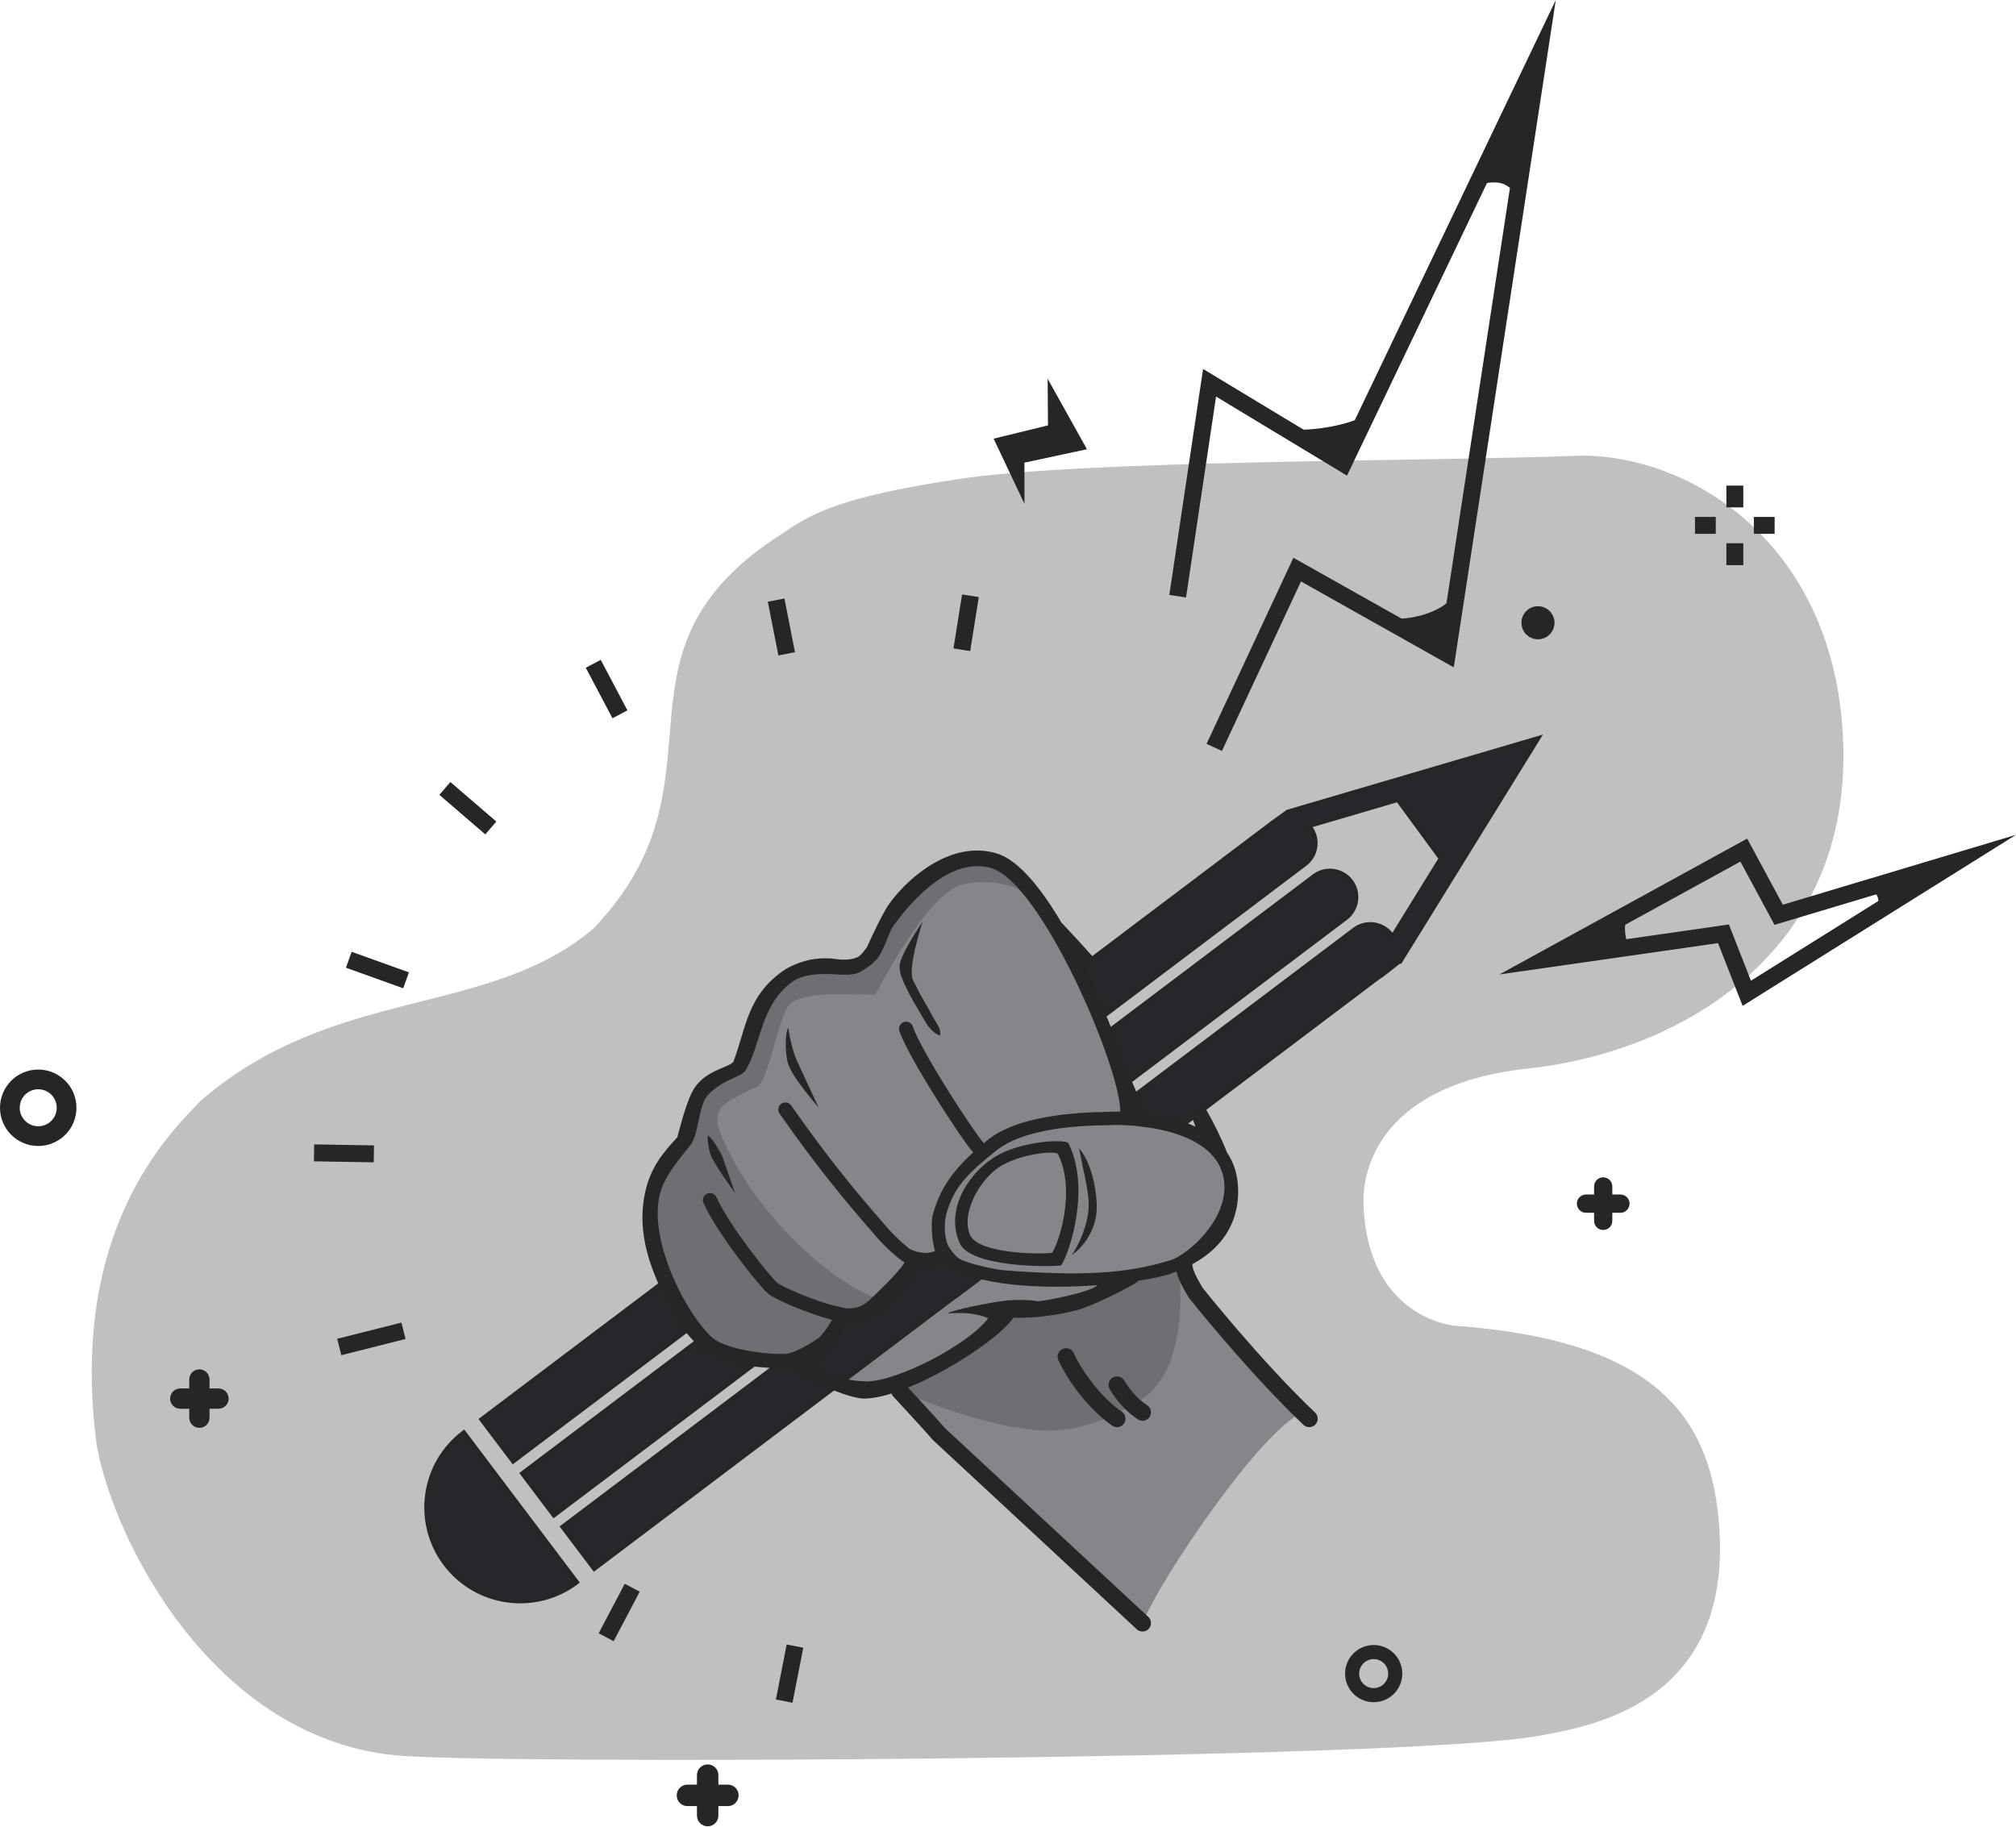
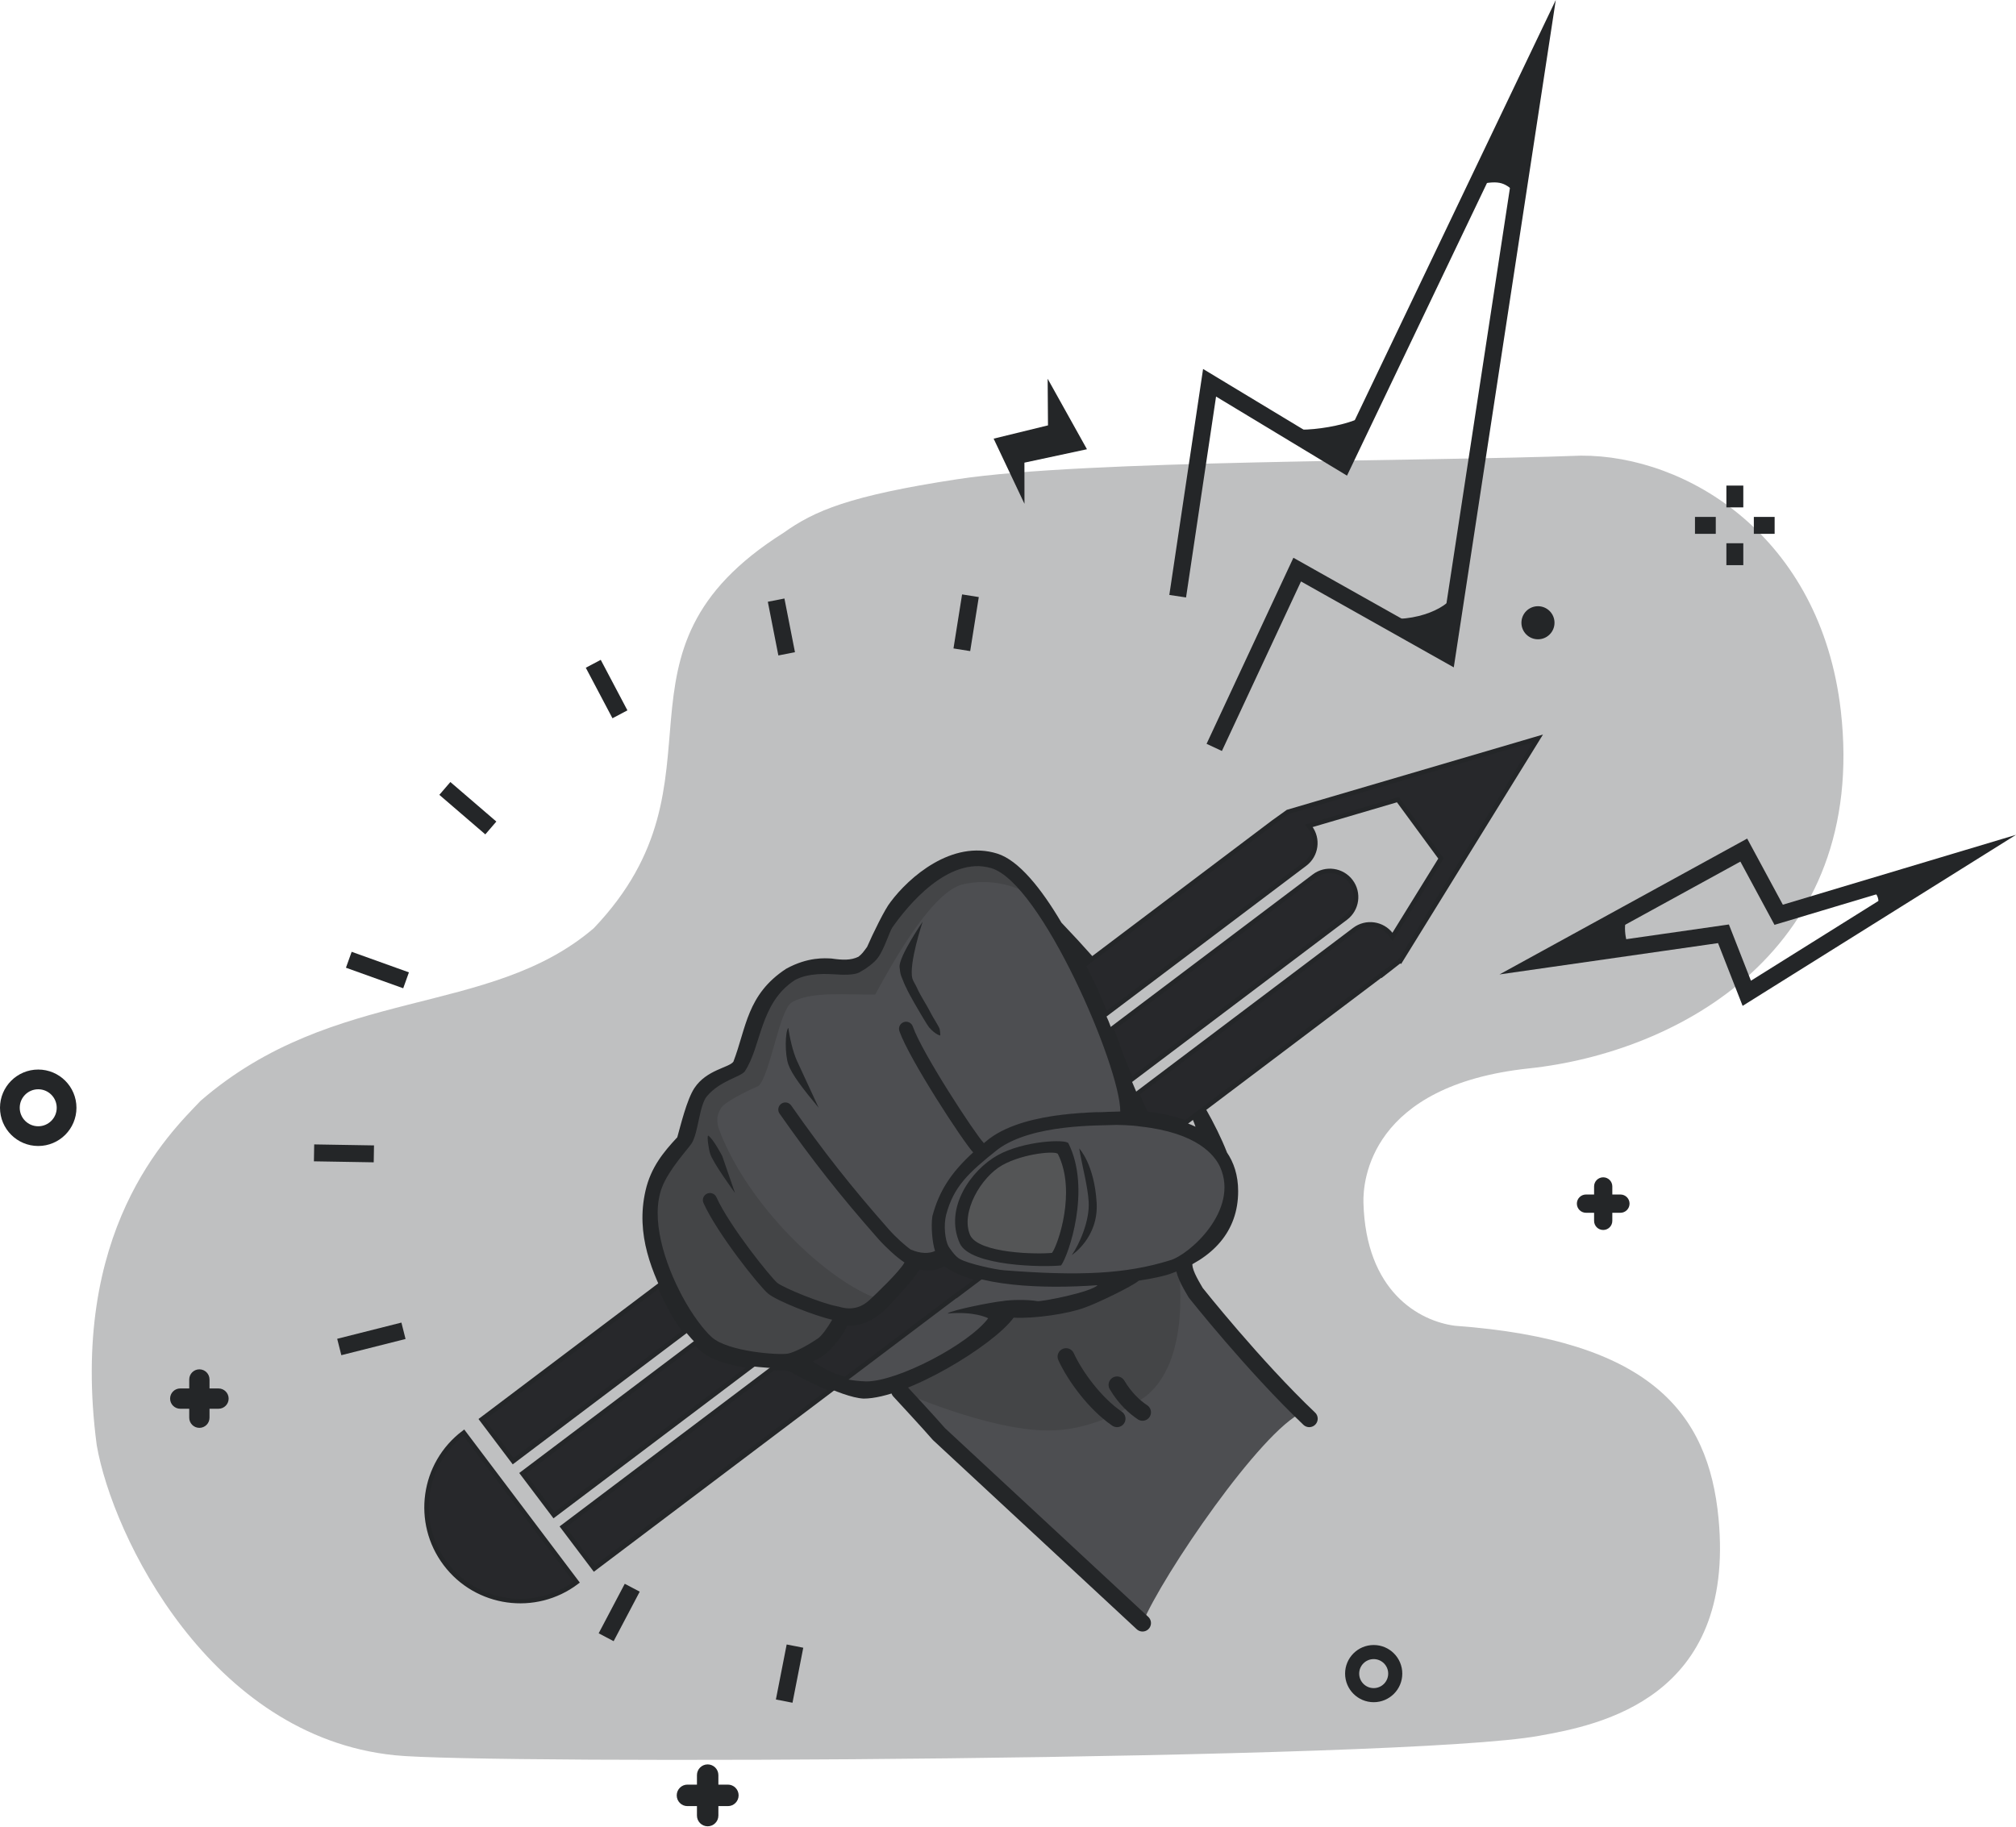
<svg xmlns="http://www.w3.org/2000/svg" version="1.1" x="0px" y="0px" width="715.115px" height="647.932px" viewBox="0 0 715.115 647.932" enable-background="new 0 0 715.115 647.932" xml:space="preserve">
-   <path opacity="0.35" fill="#484A4C" d="M560.765,161.653c-56.922,2.156-175.994,1.436-221.311,8.383  c-38.283,5.868-50.578,11.177-61.529,19.001c-67.307,42.476-16.711,87.182-67.307,140.275  c-37.146,31.854-91.915,20.119-139.42,61.195c-11.296,11.796-46.944,46.105-36.885,122.222  c5.589,32.304,40.238,103.28,105.625,109.986c30.18,3.354,359.001,1.887,406.156-6.916c21.167-3.772,69.579-13.203,63.501-77.123  c-3.569-37.534-24.311-63.292-93.471-68.321c-12.784-1.677-31.646-12.155-32.484-43.683c-0.209-7.663,2.305-41.614,58.681-47.621  c53.217-5.672,120.296-42.195,110.655-126.863C645.853,190.154,598.21,161.459,560.765,161.653z" />
+   <path opacity="0.35" fill="#484A4C" enable-background="new    " d="M560.765,161.653c-56.922,2.156-175.993,1.436-221.311,8.383  c-38.283,5.868-50.578,11.177-61.529,19.001c-67.307,42.476-16.711,87.182-67.307,140.274  c-37.146,31.854-91.915,20.119-139.42,61.195c-11.296,11.796-46.944,46.105-36.885,122.222  c5.589,32.305,40.238,103.28,105.625,109.986c30.18,3.354,359.001,1.887,406.156-6.916c21.167-3.771,69.579-13.203,63.501-77.123  c-3.568-37.534-24.311-63.292-93.471-68.32c-12.784-1.678-31.646-12.155-32.484-43.684c-0.209-7.663,2.306-41.614,58.682-47.62  c53.217-5.673,120.296-42.195,110.654-126.864C645.854,190.154,598.21,161.459,560.765,161.653z" />
  <g>
-     <path fill="#242628" d="M247.221,644.123c0,2.105,1.705,3.81,3.799,3.81l0,0c2.106,0,3.804-1.704,3.804-3.81v-14.347   c0-2.096-1.698-3.805-3.804-3.805l0,0c-2.095,0-3.799,1.709-3.799,3.805V644.123z" />
-     <path fill="#242628" d="M243.841,633.144c-2.096,0-3.793,1.71-3.793,3.811l0,0c0,2.101,1.698,3.816,3.793,3.816h14.363   c2.102,0,3.799-1.716,3.799-3.816l0,0c0-2.101-1.698-3.811-3.799-3.811H243.841z" />
-     <path fill="none" stroke="#242628" stroke-width="7" stroke-miterlimit="10" d="M13.561,382.952   c5.553,0,10.059,4.506,10.059,10.061c0,5.558-4.506,10.059-10.059,10.059c-5.559,0-10.061-4.501-10.061-10.059   C3.5,387.458,8.002,382.952,13.561,382.952z" />
-     <path fill="#242628" d="M67.125,502.973c0,1.987,1.611,3.598,3.603,3.598l0,0c1.989,0,3.592-1.61,3.592-3.598v-13.557   c0-1.994-1.603-3.603-3.592-3.603l0,0c-1.992,0-3.603,1.608-3.603,3.603V502.973z" />
-     <path fill="#242628" d="M63.936,492.592c-1.987,0-3.598,1.609-3.598,3.603l0,0c0,1.98,1.61,3.598,3.598,3.598h13.578   c1.982,0,3.591-1.617,3.591-3.598l0,0c0-1.993-1.608-3.603-3.591-3.603H63.936z" />
+     <path fill="#242628" d="M247.221,644.123c0,2.104,1.705,3.81,3.799,3.81l0,0c2.106,0,3.804-1.704,3.804-3.81v-14.347   c0-2.097-1.698-3.806-3.804-3.806l0,0c-2.095,0-3.799,1.709-3.799,3.806V644.123z" />
+     <path fill="#242628" d="M243.841,633.144c-2.096,0-3.793,1.71-3.793,3.812l0,0c0,2.101,1.698,3.815,3.793,3.815h14.363   c2.102,0,3.799-1.716,3.799-3.815l0,0c0-2.102-1.698-3.812-3.799-3.812H243.841z" />
+     <path fill="none" stroke="#242628" stroke-width="7" stroke-miterlimit="10" d="M13.561,382.952   c5.553,0,10.059,4.506,10.059,10.061c0,5.559-4.506,10.06-10.059,10.06c-5.559,0-10.061-4.501-10.061-10.06   C3.5,387.458,8.002,382.952,13.561,382.952z" />
+     <path fill="#242628" d="M67.125,502.973c0,1.987,1.611,3.599,3.603,3.599l0,0c1.989,0,3.592-1.61,3.592-3.599v-13.557   c0-1.994-1.603-3.604-3.592-3.604l0,0c-1.992,0-3.603,1.608-3.603,3.604V502.973z" />
+     <path fill="#242628" d="M63.936,492.592c-1.987,0-3.598,1.609-3.598,3.604l0,0c0,1.979,1.61,3.598,3.598,3.598h13.578   c1.982,0,3.591-1.617,3.591-3.598l0,0c0-1.993-1.608-3.604-3.591-3.604H63.936z" />
    <path fill="#242628" d="M565.455,433.136c0,1.784,1.443,3.232,3.238,3.232l0,0c1.788,0,3.227-1.448,3.227-3.232v-12.22   c0-1.779-1.439-3.231-3.227-3.231l0,0c-1.794,0-3.238,1.452-3.238,3.231V433.136z" />
-     <path fill="#242628" d="M562.584,423.785c-1.791,0-3.238,1.452-3.238,3.236l0,0c0,1.795,1.447,3.248,3.238,3.248h12.224   c1.778,0,3.226-1.453,3.226-3.248l0,0c0-1.784-1.448-3.236-3.226-3.236H562.584z" />
+     <path fill="#242628" d="M562.584,423.785c-1.791,0-3.238,1.452-3.238,3.236l0,0c0,1.795,1.447,3.247,3.238,3.247h12.224   c1.778,0,3.227-1.452,3.227-3.247l0,0c0-1.784-1.448-3.236-3.227-3.236H562.584z" />
    <line fill="none" stroke="#242628" stroke-width="6" stroke-miterlimit="10" x1="608.619" y1="186.392" x2="601.243" y2="186.392" />
    <line fill="none" stroke="#242628" stroke-width="6" stroke-miterlimit="10" x1="629.498" y1="186.392" x2="622.122" y2="186.392" />
    <line fill="none" stroke="#242628" stroke-width="6" stroke-miterlimit="10" x1="615.384" y1="180.007" x2="615.384" y2="172.276" />
    <line fill="none" stroke="#242628" stroke-width="6" stroke-miterlimit="10" x1="615.384" y1="200.506" x2="615.384" y2="192.732" />
    <circle fill="#242628" cx="545.547" cy="220.94" r="5.868" />
    <circle fill="none" stroke="#242628" stroke-width="5" stroke-miterlimit="10" cx="487.276" cy="593.76" r="7.645" />
  </g>
  <g>
    <line fill="none" stroke="#242628" stroke-width="6" stroke-miterlimit="10" x1="344.233" y1="211.356" x2="341.182" y2="230.523" />
    <line fill="none" stroke="#242628" stroke-width="6" stroke-miterlimit="10" x1="275.307" y1="212.913" x2="279.046" y2="231.962" />
    <line fill="none" stroke="#242628" stroke-width="6" stroke-miterlimit="10" x1="210.445" y1="235.497" x2="219.906" y2="253.422" />
    <line fill="none" stroke="#242628" stroke-width="6" stroke-miterlimit="10" x1="157.799" y1="279.719" x2="174.106" y2="293.743" />
    <line fill="none" stroke="#242628" stroke-width="6" stroke-miterlimit="10" x1="123.727" y1="340.504" x2="144.041" y2="347.794" />
    <line fill="none" stroke="#242628" stroke-width="6" stroke-miterlimit="10" x1="111.402" y1="409.012" x2="132.617" y2="409.366" />
    <line fill="none" stroke="#242628" stroke-width="6" stroke-miterlimit="10" x1="224.268" y1="563.291" x2="215.014" y2="580.855" />
    <line fill="none" stroke="#242628" stroke-width="6" stroke-miterlimit="10" x1="281.992" y1="584.002" x2="278.168" y2="603.519" />
    <line fill="none" stroke="#242628" stroke-width="6" stroke-miterlimit="10" x1="120.345" y1="477.882" x2="143.123" y2="472.133" />
  </g>
  <g id="light1">
    <polyline fill="none" stroke="#242628" stroke-width="6" stroke-miterlimit="10" points="417.748,211.519 429.058,135.797    476.529,164.469 545.845,19.542 513.375,232.028 460.142,202.082 430.715,265.165  " />
-     <path fill="#242628" d="M545.845,19.542l-22.026,46.054c8.705-1.941,10.034-0.634,14.471,3.385L545.845,19.542z" />
+     <path fill="#242628" d="M545.845,19.542l-22.025,46.054c8.705-1.941,10.033-0.634,14.471,3.385L545.845,19.542z" />
    <path fill="#242628" d="M476.529,164.469c0,0,11.098-23.207,8.884-18.579c-2.213,4.628-25.47,8.562-30.642,5.438   C449.599,148.204,476.529,164.469,476.529,164.469z" />
    <path fill="#242628" d="M516.961,208.568c0.85-5.572-3.586,23.46-3.586,23.46l-22.278-12.532   C505.259,220.569,516.108,214.14,516.961,208.568z" />
  </g>
  <g id="light2">
-     <polygon fill="none" stroke="#242628" stroke-width="6" stroke-miterlimit="10" points="618.553,301.592 547.815,340.396    611.349,331.292 619.616,352.398 694.656,305.441 630.929,324.54  " />
-     <path fill="#242628" d="M696.051,305.412l-33.54,9.664c4.433,1.773,4.039,4.795,3.606,8.224L696.051,305.412z" />
+     <polygon fill="none" stroke="#242628" stroke-width="6" stroke-miterlimit="10" points="618.553,301.592 547.815,340.396    611.349,331.292 619.616,352.397 694.656,305.441 630.929,324.54  " />
+     <path fill="#242628" d="M696.051,305.412l-33.54,9.664c4.434,1.773,4.039,4.795,3.606,8.224L696.051,305.412z" />
    <path fill="#242628" d="M547.815,340.396l29.643-16.262c-2.479,5.54,0.252,11.979,0.252,11.979L547.815,340.396z" />
  </g>
  <polygon fill="#242628" points="371.622,134.364 385.564,159.38 363.382,164.139 363.4,178.747 352.46,155.623 371.743,150.914 " />
-   <path fill="#848689" d="M400.753,439.188l-86.049,46.525l16.56,20.119l46.887,44.814c0,0,17.093,15.753,27.123,25.184  c7.047-17.001,42.095-68.321,56.791-74.778c-6.522-2.974-40.816-47.729-40.816-47.729l-3.38-5.494L400.753,439.188z" />
-   <path fill="#6E6F72" d="M417.868,447.83c0,0,5.723,35.779-12.594,48.362c-7.075,4.86-19.38,11.317-33.352,11.317  c-21.676,0-52.833-14.082-52.833-14.082l29.336-35.378L417.868,447.83z" />
-   <path fill="#848689" d="M369.201,461.642c-3.985,0.319-10.104-0.506-12.859,0c-3.414,0.292-17.054,3.105-18.979,4.104  c10.98-2.162,13.265,2.001,13.748,2.217c-7.265,9.663-33.419,23.323-44.965,23.303c-10.83-0.344-15.31-3.593-21.583-7.495  c2.285-0.979,4.216-1.998,5.086-2.612c2.015-1.426,6.92-6.275,8.936-11.452c6.43,0.927,11.712-3.547,13.629-5.215  c1.505-1.396,7.15-7.561,10.346-11.459c0.743-0.959,2.133-2.762,2.942-4.032c4.771,1.308,7.273-0.017,9.468-1.171  c11.355,8.461,36.418,9.394,56.461,7.93C389.175,458.303,370.821,461.512,369.201,461.642z" />
-   <path fill="#848689" d="M338.74,448.091c-1.959-0.872-4.32-4.696-4.32-4.696c-1.335-2.423-1.854-7.872-0.893-11.685  c2.777-10.315,7.914-15.278,19.066-24.146c12.892-9.495,37.586-8.704,43.833-9.023c0,0,5.559,0.069,8.628,0.576  c21.354,2.315,27.581,10.763,29.529,14.923c7.206,16-11.467,32.567-18.541,34.487c-16.273,5.08-33.493,5.809-61.105,3.658  C351.601,451.94,341.72,449.759,338.74,448.091" />
-   <path fill="#848689" d="M375.275,409.428c6.634,13.245,0,32.275-2.096,35.069c-4.89,0.559-25.987,0.279-29.061-6.287  c-3.493-8.104,3.912-20.679,11.457-24.87C363.12,409.149,374.655,408.19,375.275,409.428z" />
-   <path fill="#848689" d="M289.114,475.666c-2.133,1.48-7.891,4.969-11.09,5.498c-3.2,0.527-21.395-0.68-27.3-5.921  c-2.637-2.342-6.848-7.626-10.591-14.553c-6.399-11.838-11.696-28.013-7.323-39.147c2.504-6.377,9.097-13.346,10.663-15.646  c2.489-3.945,2.702-13.602,5.545-16.913c4.872-5.677,12.157-6.837,13.649-8.881c6.043-9.02,5.332-24.313,17.915-32.56  c4.959-2.854,12.282-2.272,14.449-2.167c8.051,0.635,9.146-0.817,9.864-1.215c1.213-0.582,4.55-2.926,5.758-4.652  c2.348-3.03,4.169-9.354,5.332-10.994c5.363-7.566,20.042-25.583,35.612-21.143c17.964,5.123,46.623,71.039,46.6,87.108  c-6.717,0.342-33.271-0.502-47.133,9.62c-0.444,0.349-5.55,6.273-9.618,10.965c-1.819,2.098-6.156,11.688-8.686,17.325  c-0.468,1.044,1.17,9.697,1.6,12.077c0.44,2.444-9.076,5.656-13.635,9.136c-0.809,0.617-7.102,7.933-9.845,11.139  c-0.523,0.611-4.886,2.704-7.679,4.006c-0.919,0.428-4.62,1.941-6.899,2.868c-0.727,0.295-3.351,3.904-4.979,6.217  C290.541,478.947,289.114,475.666,289.114,475.666" />
-   <path fill="#6E6F72" d="M362.701,315.958c0,0-4.658-7.909-14.275-8.565c-9.617-0.655-23.658,4.374-27.64,15.552  c-4.926,4.854-8.593,12.19-13.413,19.84c-5.449,5.134-10.757-3.179-24.869,3.073s-19.054,32.974-19.054,32.974  s-10.74,3.144-14.479,9.221c-3.738,6.078-4.786,10.165-6.147,16.822c-4.192,3.297-10.864,12.718-11.615,22.154  c-0.75,9.436,0.507,27.878,16.645,47.089c3.143,3.108,3.152,2.452,8.013,3.933c4.861,1.479,19.616,6.476,25.239,4.45  c5.623-2.025,16.224-12.017,15.849-15.928c4.026-0.14,8.532-0.454,14.889-5.588c-18.723-6.497-46.282-33.218-56.446-59.415  c-0.797-2.232-1.886-5.029,0.469-8.558c0.894-1.711,7.882-5.441,13.224-7.755c4.192-4.189,7.265-26.65,11.736-29.619  c7.055-4.156,19.944-2.585,29.62-2.794c6.124-11.203,19.316-35.032,30.179-38.841C352.431,310.718,362.701,315.958,362.701,315.958z  " />
+   <path fill="#4D4E51" d="M400.753,439.188l-86.049,46.525l16.56,20.119l46.888,44.814c0,0,17.093,15.753,27.123,25.184  c7.047-17.001,42.095-68.321,56.79-74.778c-6.521-2.974-40.815-47.729-40.815-47.729l-3.38-5.494L400.753,439.188z" />
+   <path fill="#444547" d="M417.868,447.83c0,0,5.723,35.779-12.594,48.362c-7.075,4.859-19.381,11.316-33.353,11.316  c-21.676,0-52.833-14.082-52.833-14.082l29.336-35.378L417.868,447.83z" />
+   <path fill="#4D4E51" d="M369.201,461.642c-3.985,0.319-10.104-0.506-12.859,0c-3.414,0.292-17.054,3.105-18.979,4.104  c10.979-2.162,13.265,2.001,13.748,2.217c-7.266,9.663-33.419,23.323-44.966,23.303c-10.83-0.344-15.31-3.593-21.583-7.494  c2.285-0.979,4.216-1.998,5.086-2.612c2.015-1.426,6.92-6.275,8.936-11.452c6.43,0.927,11.712-3.547,13.629-5.215  c1.505-1.396,7.15-7.562,10.346-11.459c0.743-0.959,2.134-2.762,2.942-4.032c4.771,1.308,7.273-0.017,9.468-1.171  c11.355,8.461,36.418,9.394,56.461,7.93C389.175,458.303,370.821,461.512,369.201,461.642z" />
+   <path fill="#4D4E51" d="M338.74,448.091c-1.959-0.872-4.32-4.696-4.32-4.696c-1.335-2.423-1.854-7.871-0.893-11.685  c2.776-10.315,7.914-15.278,19.065-24.146c12.893-9.495,37.586-8.704,43.833-9.023c0,0,5.56,0.069,8.628,0.576  c21.354,2.314,27.581,10.763,29.529,14.923c7.206,16-11.467,32.567-18.541,34.487c-16.273,5.08-33.493,5.809-61.105,3.657  C351.601,451.94,341.72,449.759,338.74,448.091" />
+   <path fill="#545556" d="M375.275,409.428c6.634,13.245,0,32.275-2.097,35.069c-4.89,0.559-25.986,0.279-29.061-6.287  c-3.493-8.104,3.912-20.679,11.457-24.87C363.12,409.149,374.655,408.19,375.275,409.428z" />
+   <path fill="#4D4E51" d="M289.114,475.666c-2.133,1.48-7.891,4.969-11.09,5.498c-3.2,0.527-21.395-0.68-27.3-5.921  c-2.637-2.342-6.848-7.626-10.591-14.553c-6.399-11.839-11.696-28.014-7.323-39.147c2.504-6.377,9.097-13.346,10.663-15.646  c2.489-3.944,2.702-13.602,5.545-16.913c4.872-5.676,12.157-6.836,13.649-8.881c6.043-9.02,5.332-24.312,17.915-32.56  c4.959-2.854,12.282-2.272,14.449-2.167c8.051,0.635,9.146-0.816,9.864-1.215c1.213-0.582,4.55-2.926,5.758-4.652  c2.348-3.029,4.169-9.354,5.332-10.994c5.362-7.565,20.042-25.583,35.611-21.143c17.964,5.123,46.623,71.039,46.601,87.107  c-6.717,0.342-33.271-0.502-47.133,9.62c-0.444,0.35-5.551,6.273-9.618,10.966c-1.819,2.098-6.156,11.688-8.687,17.324  c-0.468,1.044,1.17,9.697,1.601,12.077c0.439,2.444-9.076,5.656-13.636,9.136c-0.809,0.617-7.102,7.934-9.845,11.14  c-0.522,0.61-4.886,2.704-7.679,4.006c-0.919,0.428-4.62,1.941-6.899,2.868c-0.727,0.295-3.351,3.903-4.979,6.217  C290.541,478.947,289.114,475.666,289.114,475.666" />
+   <path fill="#444547" d="M362.701,315.958c0,0-4.658-7.909-14.275-8.565c-9.617-0.655-23.658,4.374-27.64,15.552  c-4.926,4.854-8.593,12.19-13.413,19.84c-5.449,5.134-10.757-3.179-24.869,3.073c-14.112,6.252-19.054,32.974-19.054,32.974  s-10.74,3.144-14.479,9.222c-3.738,6.077-4.786,10.164-6.147,16.821c-4.192,3.297-10.864,12.718-11.615,22.154  c-0.75,9.436,0.507,27.878,16.645,47.089c3.143,3.107,3.152,2.452,8.013,3.933c4.861,1.479,19.616,6.477,25.239,4.45  c5.623-2.025,16.224-12.017,15.849-15.928c4.026-0.141,8.532-0.454,14.889-5.588c-18.723-6.497-46.282-33.219-56.446-59.415  c-0.797-2.232-1.886-5.029,0.469-8.559c0.894-1.711,7.882-5.44,13.224-7.755c4.192-4.189,7.265-26.65,11.736-29.619  c7.055-4.156,19.944-2.585,29.62-2.794c6.124-11.202,19.315-35.032,30.179-38.841C352.431,310.718,362.701,315.958,362.701,315.958z  " />
  <g id="hand-bd">
-     <path fill="#242628" d="M251.207,402.861c-0.524,0.244,0.21,4.959,0.699,6.428c0.873,3.073,8.802,13.937,8.802,13.937   l-4.506-13.063C256.202,410.162,253.059,404.083,251.207,402.861z" />
-     <path fill="#242628" d="M279.64,364.65c-1.188,1.396-1.257,9.431,0,12.993s5.1,8.572,10.757,15.368   c-2.444-5.297-6.217-13.482-7.684-16.626C281.247,373.242,279.989,367.583,279.64,364.65z" />
-     <path fill="#242628" d="M327.282,326.995c0,0-8.664,12.645-8.173,16.208c0.291,2.404,0.292,2.403,0.804,3.667   c0.619,1.533,1.094,2.777,1.536,3.528c1.014,2.41,4.876,8.871,4.876,8.871s2.626,4.477,3.229,5.205   c2.34,2.687,3.989,2.899,3.989,2.899s0.02-1.232-0.253-2.379c-0.474-1.229-2.398-4.119-3.142-5.62   c-1.422-2.871-3.625-6.055-4.75-8.627c-0.621-1.422-1.496-2.645-1.747-3.563C322.252,342.084,327.282,326.995,327.282,326.995z" />
-     <path fill="#242628" d="M382.82,407.437c0,0,5.379,5.624,6.182,19.281c0.728,12.372-8.802,18.547-8.802,18.547   c2.655-3.807,6.392-12.155,5.973-18.914c-0.327-5.26-1.936-11.239-2.97-16.749C383.105,409.083,383.029,408.519,382.82,407.437z" />
-     <path fill="#242628" d="M378.984,405.613c8.197,16.365,0,39.879-2.589,43.332c-6.042,0.689-32.11,0.345-35.909-7.769   c-5.729-12.606,4.09-26.149,13.412-31.329C363.22,404.668,378.218,404.083,378.984,405.613z M355.575,413.34   c-7.545,4.191-14.95,16.766-11.457,24.87c3.074,6.566,24.171,6.846,29.061,6.287c2.096-2.794,8.729-21.824,2.096-35.069   C374.655,408.19,363.12,409.149,355.575,413.34z" />
-     <path fill="#242628" d="M435.191,408.812c0.008,0.002,0.016,0.005,0.024,0.008c-1.917-4.898-4.529-10.204-7.699-15.781   l-4.694,3.543c0.543,1.202,0.969,2.267,1.248,3.153c0.001,0,0,0,0.001,0c-7.538-3.589-15.486-4.342-17.569-4.684   c-0.707-1.441-5.716-12.595-9.215-21.765c-1.09-3.224-2.468-6.986-4.077-11.062l-8.844-19.695l3.625-2.737   c-3.754-4.228-7.592-8.394-11.47-12.449c-7.182-12.179-15.18-22.127-22.752-24.499c-16.102-5.047-31.379,8.437-37.876,17.168   c-1.957,2.376-6.286,11.247-8.312,15.928c-1.408,1.912-1.746,2.445-3.073,3.493c-2.725,1.326-5.729,1.187-9.571,0.628   c-2.258-0.111-8.313-0.628-16.066,3.632c-13.973,9.152-14.112,20.958-18.721,32.974c-1.555,2.147-9.514,2.829-13.832,9.362   c-2.724,4.122-4.96,13.553-6.076,17.464c-4.963,5.31-9.362,10.689-11.248,18.86c-3.627,15.723,2.305,29.201,8.666,41.587   c3.772,7.346,8.748,12.471,11.557,14.858c7.335,6.234,25.358,6.652,27.911,6.652c2.406-0.266,4.259,0.893,4.259,0.893   s16.766,9.431,24.939,9.85c15.089,0,46.106-18.861,53.232-28.712c7.335,0.42,19.49-1.396,25.184-3.562   c3.947-1.326,16.801-7.474,19.224-9.575c-0.001,0-0.002,0-0.002,0c5.347-0.815,9.47-1.745,11.572-2.573   c14.719-5.176,23.663-14.887,23.663-29.146C439.198,416.892,437.63,412.384,435.191,408.812z M279.29,480.264   c-3.144,0.524-21.023-0.672-26.826-5.868c-2.592-2.32-6.729-7.559-10.409-14.425c-6.288-11.735-11.493-27.768-7.196-38.807   c2.461-6.322,8.939-13.229,10.479-15.509c2.445-3.911,2.655-13.482,5.449-16.766c4.788-5.627,11.946-6.777,13.413-8.803   c5.938-8.941,5.24-24.101,17.604-32.274c4.873-2.829,12.068-2.253,14.199-2.148c7.912,0.629,8.987-0.811,9.693-1.205   c1.191-0.576,4.471-2.898,5.658-4.61c2.307-3.004,4.097-9.271,5.24-10.897c5.271-7.501,19.7-25.358,34.999-20.958   c17.651,5.077,45.814,70.417,45.792,86.345c-6.601,0.339-32.694-0.497-46.316,9.536c-0.714,0.568-1.403,1.127-2.073,1.682   c-0.033-0.04-0.059-0.084-0.095-0.121c-3.082-3.225-21.854-31.9-25.111-41.263c-0.457-1.312-1.889-2.006-3.202-1.55   c-1.312,0.457-2.006,1.891-1.55,3.201c3.42,9.833,22.513,39.104,26.166,43.019c-7.877,7.189-12.067,13.688-14.464,22.591   c-0.574,3.673-0.007,9.664,0.943,12.365c-1.991,1.048-5.449,0.943-8.383-0.419c-0.016,0.025-0.031,0.051-0.046,0.076   c-1.928-1.316-5.363-4.336-7.97-7.293c-13.416-15.221-23.127-27.548-34.634-43.966c-0.796-1.137-2.366-1.413-3.502-0.615   c-1.138,0.797-1.413,2.366-0.616,3.502c11.622,16.584,21.429,29.033,34.979,44.404c2.686,3.048,6.606,6.604,9.12,8.272   c0.069,0.045,0.142,0.081,0.213,0.119c-0.021,0.038-0.039,0.071-0.06,0.11c-1.677,3.144-10.43,11.451-12.298,13.184   c-2.507,2.347-6.04,4.002-11.174,2.325c-0.004,0.016-0.011,0.034-0.015,0.05c-0.146-0.056-0.296-0.102-0.454-0.13   c-5.353-0.966-19.008-6.509-21.169-8.337c-2.341-1.98-16.9-20.037-21.547-30.341c-0.572-1.267-2.06-1.829-3.326-1.258   c-1.267,0.57-1.83,2.06-1.258,3.326c4.902,10.871,19.748,29.461,22.883,32.112c3.083,2.609,16.736,7.961,22.763,9.291   c-1.611,2.826-3.706,5.696-5.002,6.603C288.092,476.283,282.434,479.741,279.29,480.264z M367.94,461.612   c-3.632-0.628-9.71-0.487-12.365,0c-3.283,0.281-17.953,3.146-19.491,4.401c9.571-0.837,13.995,1.47,14.461,1.677   c-6.986,9.292-32.136,22.426-43.239,22.407c-10.413-0.331-14.72-3.455-20.753-7.207c2.198-0.941,4.055-1.922,4.892-2.513   c1.938-1.37,6.654-6.033,8.592-11.011c6.183,0.891,11.261-3.411,13.104-5.015c1.448-1.341,6.876-7.27,9.949-11.019   c0.714-0.921,2.052-2.655,2.829-3.877c4.59,1.258,6.996-0.016,9.106-1.126c10.918,8.136,35.017,9.033,54.289,7.626   C387.146,458.402,369.478,461.893,367.94,461.612z M414.954,447.152c-15.646,4.886-32.204,5.586-58.755,3.52   c-3.208-0.238-12.708-2.334-15.574-3.938c-1.884-0.839-4.154-4.516-4.154-4.516c-1.283-2.33-1.782-7.569-0.858-11.235   c2.67-9.918,7.609-14.688,18.333-23.215c12.396-9.131,36.14-8.369,42.147-8.677c0,0,5.345,0.067,8.296,0.555   c20.533,2.226,26.52,10.348,28.393,14.348C439.711,429.375,421.756,445.307,414.954,447.152z" />
+     <path fill="#242628" d="M251.207,402.861c-0.524,0.244,0.21,4.959,0.699,6.428c0.873,3.073,8.802,13.937,8.802,13.937   l-4.506-13.062C256.202,410.162,253.059,404.083,251.207,402.861z" />
+     <path fill="#242628" d="M279.64,364.649c-1.188,1.396-1.257,9.432,0,12.994c1.257,3.562,5.1,8.571,10.757,15.367   c-2.444-5.297-6.217-13.482-7.684-16.626C281.247,373.242,279.989,367.583,279.64,364.649z" />
+     <path fill="#242628" d="M327.282,326.995c0,0-8.664,12.645-8.173,16.208c0.291,2.403,0.292,2.403,0.804,3.667   c0.619,1.533,1.094,2.777,1.536,3.527c1.014,2.41,4.876,8.871,4.876,8.871s2.626,4.478,3.229,5.205   c2.34,2.688,3.989,2.899,3.989,2.899s0.021-1.231-0.253-2.379c-0.474-1.229-2.398-4.119-3.142-5.62   c-1.423-2.871-3.625-6.055-4.75-8.627c-0.621-1.422-1.496-2.645-1.747-3.562C322.252,342.084,327.282,326.995,327.282,326.995z" />
+     <path fill="#242628" d="M382.82,407.438c0,0,5.379,5.623,6.182,19.28c0.729,12.372-8.802,18.547-8.802,18.547   c2.655-3.807,6.392-12.154,5.973-18.914c-0.327-5.26-1.936-11.238-2.97-16.749C383.105,409.083,383.029,408.519,382.82,407.438z" />
+     <path fill="#242628" d="M378.984,405.613c8.196,16.364,0,39.879-2.59,43.332c-6.041,0.688-32.109,0.345-35.908-7.77   c-5.729-12.605,4.09-26.148,13.412-31.329C363.22,404.668,378.218,404.083,378.984,405.613z M355.575,413.34   c-7.545,4.191-14.95,16.767-11.457,24.87c3.074,6.566,24.171,6.846,29.061,6.287c2.097-2.794,8.729-21.824,2.097-35.069   C374.655,408.19,363.12,409.149,355.575,413.34z" />
+     <path fill="#242628" d="M435.191,408.812c0.008,0.002,0.016,0.005,0.023,0.008c-1.917-4.898-4.529-10.204-7.699-15.781   l-4.693,3.543c0.543,1.202,0.969,2.267,1.248,3.153c0.001,0,0,0,0.001,0c-7.538-3.589-15.486-4.342-17.569-4.685   c-0.707-1.44-5.716-12.595-9.215-21.765c-1.09-3.225-2.468-6.986-4.077-11.062l-8.844-19.695l3.625-2.736   c-3.754-4.229-7.592-8.395-11.47-12.449c-7.183-12.179-15.181-22.127-22.753-24.499c-16.102-5.047-31.379,8.438-37.876,17.168   c-1.957,2.376-6.285,11.247-8.312,15.928c-1.408,1.912-1.746,2.444-3.073,3.492c-2.725,1.326-5.729,1.188-9.571,0.629   c-2.258-0.111-8.313-0.629-16.066,3.631c-13.973,9.152-14.112,20.959-18.721,32.975c-1.555,2.146-9.514,2.829-13.832,9.361   c-2.724,4.123-4.96,13.554-6.076,17.465c-4.963,5.31-9.362,10.688-11.248,18.859c-3.627,15.724,2.305,29.201,8.666,41.588   c3.772,7.346,8.748,12.471,11.557,14.857c7.335,6.234,25.358,6.652,27.911,6.652c2.406-0.267,4.259,0.893,4.259,0.893   s16.766,9.432,24.939,9.851c15.089,0,46.105-18.861,53.231-28.712c7.335,0.42,19.49-1.396,25.185-3.562   c3.946-1.326,16.801-7.474,19.224-9.575c-0.001,0-0.002,0-0.002,0c5.347-0.814,9.47-1.745,11.572-2.573   c14.719-5.176,23.663-14.887,23.663-29.146C439.198,416.892,437.63,412.384,435.191,408.812z M279.29,480.264   c-3.144,0.524-21.023-0.672-26.826-5.867c-2.592-2.32-6.729-7.56-10.409-14.426c-6.288-11.734-11.493-27.768-7.196-38.807   c2.461-6.322,8.939-13.229,10.479-15.509c2.445-3.911,2.655-13.482,5.449-16.766c4.788-5.627,11.946-6.777,13.413-8.804   c5.938-8.94,5.24-24.101,17.604-32.274c4.873-2.828,12.068-2.252,14.199-2.147c7.912,0.629,8.987-0.812,9.693-1.205   c1.191-0.576,4.471-2.897,5.658-4.61c2.308-3.004,4.098-9.271,5.24-10.896c5.271-7.501,19.7-25.358,34.999-20.958   c17.651,5.077,45.814,70.417,45.792,86.345c-6.601,0.34-32.693-0.497-46.315,9.536c-0.714,0.568-1.403,1.127-2.073,1.682   c-0.033-0.04-0.06-0.084-0.095-0.121c-3.082-3.225-21.854-31.899-25.111-41.263c-0.457-1.312-1.889-2.006-3.202-1.55   c-1.312,0.457-2.006,1.892-1.55,3.201c3.42,9.833,22.513,39.104,26.166,43.019c-7.877,7.189-12.067,13.688-14.464,22.591   c-0.574,3.674-0.007,9.664,0.942,12.365c-1.99,1.048-5.448,0.943-8.383-0.419c-0.016,0.025-0.031,0.051-0.046,0.076   c-1.928-1.316-5.363-4.336-7.97-7.293c-13.416-15.221-23.127-27.548-34.634-43.966c-0.796-1.138-2.366-1.413-3.502-0.615   c-1.138,0.797-1.413,2.366-0.616,3.502c11.622,16.584,21.429,29.033,34.979,44.404c2.687,3.048,6.606,6.604,9.12,8.271   c0.069,0.045,0.143,0.081,0.213,0.119c-0.021,0.038-0.039,0.071-0.06,0.11c-1.677,3.144-10.431,11.451-12.298,13.184   c-2.507,2.347-6.041,4.002-11.174,2.325c-0.004,0.016-0.011,0.034-0.015,0.05c-0.146-0.056-0.296-0.102-0.454-0.13   c-5.353-0.966-19.008-6.509-21.169-8.337c-2.341-1.98-16.9-20.037-21.547-30.341c-0.572-1.268-2.06-1.829-3.326-1.258   c-1.267,0.569-1.83,2.06-1.258,3.325c4.902,10.871,19.748,29.461,22.883,32.112c3.083,2.609,16.736,7.961,22.763,9.291   c-1.611,2.826-3.706,5.696-5.002,6.604C288.092,476.283,282.434,479.741,279.29,480.264z M367.94,461.612   c-3.633-0.628-9.71-0.487-12.365,0c-3.283,0.28-17.953,3.146-19.491,4.4c9.571-0.837,13.995,1.471,14.461,1.678   c-6.986,9.292-32.136,22.426-43.239,22.406c-10.413-0.331-14.72-3.455-20.752-7.207c2.198-0.94,4.055-1.922,4.892-2.513   c1.938-1.37,6.654-6.033,8.592-11.011c6.183,0.891,11.261-3.411,13.104-5.016c1.448-1.341,6.876-7.27,9.949-11.019   c0.714-0.921,2.052-2.655,2.829-3.877c4.59,1.258,6.996-0.016,9.106-1.126c10.918,8.136,35.017,9.033,54.289,7.626   C387.146,458.402,369.478,461.893,367.94,461.612z M414.954,447.152c-15.646,4.886-32.204,5.586-58.755,3.52   c-3.208-0.238-12.708-2.334-15.574-3.938c-1.884-0.84-4.154-4.517-4.154-4.517c-1.282-2.33-1.781-7.568-0.857-11.234   c2.67-9.918,7.608-14.688,18.333-23.216c12.396-9.131,36.14-8.368,42.146-8.677c0,0,5.346,0.067,8.296,0.556   c20.533,2.226,26.521,10.348,28.394,14.348C439.711,429.375,421.756,445.307,414.954,447.152z" />
  </g>
  <g id="twist">
-     <path fill="none" stroke="#242628" stroke-width="6" stroke-linecap="round" stroke-miterlimit="10" d="M464.414,503.318   c-19.56-18.582-40.244-44.644-40.244-44.644c-0.98-1.761-3.982-6.357-4.17-9.494" />
-     <path fill="none" stroke="#242628" stroke-width="6" stroke-linecap="round" stroke-miterlimit="10" d="M319.089,493.427   c0,0,10.93,11.801,13.975,15.357l72.209,67.046" />
-     <path fill="none" stroke="#242628" stroke-width="6" stroke-linecap="round" stroke-miterlimit="10" d="M378.151,481.311   c3.066,6.718,10.118,16.558,18.082,22.007" />
-     <path fill="none" stroke="#242628" stroke-width="6" stroke-linecap="round" stroke-miterlimit="10" d="M396.232,491.332   c2.897,4.86,6.253,7.858,9.042,9.721" />
+     <path fill="none" stroke="#242628" stroke-width="6" stroke-linecap="round" stroke-miterlimit="10" d="M464.414,503.318   c-19.561-18.582-40.244-44.645-40.244-44.645c-0.979-1.761-3.981-6.356-4.17-9.494" />
+     <path fill="none" stroke="#242628" stroke-width="6" stroke-linecap="round" stroke-miterlimit="10" d="M319.089,493.427   c0,0,10.93,11.801,13.976,15.357l72.209,67.046" />
+     <path fill="none" stroke="#242628" stroke-width="6" stroke-linecap="round" stroke-miterlimit="10" d="M378.151,481.311   c3.065,6.719,10.117,16.559,18.082,22.008" />
+     <path fill="none" stroke="#242628" stroke-width="6" stroke-linecap="round" stroke-miterlimit="10" d="M396.232,491.332   c2.896,4.86,6.253,7.858,9.042,9.721" />
  </g>
-   <path id="pencil" fill="#27282B" stroke="#242628" stroke-width="1.6" stroke-miterlimit="10" d="M164.517,508.274l40.039,53.047  c-14.648,11.057-35.487,8.144-46.542-6.505C146.957,540.168,149.869,519.329,164.517,508.274z M249.216,478.797  c-0.722-0.613-1.588-1.41-2.538-2.377l-61.371,46.322l11.181,14.812l70.048-52.87C260.415,483.871,253.222,482.203,249.216,478.797z   M479.155,312.675c-3.088-4.092-8.906-4.904-12.997-1.816l-41.086,31.011l-0.855,0.646l-29.897,22.564  c1.138,2.98,2.137,5.752,2.968,8.207c1.22,3.195,2.623,6.633,3.963,9.815l34.148-25.772l0.855-0.646l41.086-31.012  C481.43,322.585,482.243,316.765,479.155,312.675z M456.807,288.044l-5.107,3.661L411.298,322.2l-1.539,1.162l-25.395,19.167  c1.901,3.841,3.584,7.251,3.82,7.781c1.458,3.268,2.814,6.473,4.053,9.532l28.705-21.665l1.538-1.16l40.403-30.495  c4.092-3.088,4.904-8.907,1.816-12.999c-0.14-0.185-0.291-0.355-0.441-0.526l31.586-9.285l15.307,20.857l-17.186,27.802  c-0.155-0.25-0.319-0.497-0.5-0.736c-3.088-4.091-8.906-4.904-12.997-1.816l-41.942,31.657c-0.057,0.042-0.108,0.09-0.165,0.137  l-0.007-0.01l-35.016,26.428c1.584,3.645,2.824,6.372,3.149,7.036c1.762,0.289,7.721,0.874,14.078,3.219l28.971-21.866l-0.007-0.008  c0.06-0.043,0.122-0.078,0.178-0.122l41.327-31.191l-0.016,0.127l5.629-4.395l0.106,0.065l48.793-78.936L456.807,288.044z   M237.659,463.939c-1.324-2.577-2.627-5.203-3.831-7.885l-62.978,47.533l11.184,14.816l61.042-46.072  C241.229,469.997,239.327,467.186,237.659,463.939z M281.386,486.342c0,0-1.853-1.159-4.259-0.893c-0.477,0-1.495-0.015-2.882-0.079  l-74.63,56.329l11.183,14.815l84.208-63.557C288.039,490.083,281.386,486.342,281.386,486.342z M320.89,473.422l-0.007-0.009  c0.058-0.042,0.121-0.076,0.178-0.119l18.34-13.843l0.045,0.06l7.768-5.863c-4.859-1.257-9.064-2.99-12.188-5.317  c-2.11,1.11-4.516,2.384-9.106,1.126c-0.777,1.222-2.115,2.956-2.829,3.877c-3.073,3.748-8.501,9.677-9.949,11.018  c-1.843,1.604-6.921,5.906-13.104,5.016c-1.938,4.978-6.654,9.641-8.592,11.011c-0.837,0.591-2.693,1.57-4.892,2.512  c4.373,2.72,7.851,5.104,13.394,6.34L320.89,473.422z" />
+   <path id="pencil" fill="#27282B" stroke="#242628" stroke-width="1.6" stroke-miterlimit="10" d="M164.517,508.274l40.039,53.047  c-14.648,11.057-35.487,8.144-46.542-6.505C146.957,540.168,149.869,519.329,164.517,508.274z M249.216,478.797  c-0.722-0.613-1.588-1.41-2.538-2.377l-61.371,46.322l11.181,14.812l70.048-52.87C260.415,483.871,253.222,482.203,249.216,478.797z   M479.155,312.675c-3.088-4.092-8.906-4.904-12.997-1.816l-41.086,31.011l-0.855,0.646L394.32,365.08  c1.138,2.979,2.137,5.752,2.968,8.207c1.22,3.194,2.623,6.633,3.963,9.815l34.148-25.772l0.854-0.646l41.086-31.013  C481.43,322.585,482.243,316.765,479.155,312.675z M456.807,288.044l-5.106,3.661L411.298,322.2l-1.539,1.162l-25.395,19.167  c1.9,3.842,3.584,7.252,3.819,7.781c1.458,3.269,2.814,6.474,4.054,9.532l28.705-21.665l1.538-1.16l40.402-30.495  c4.092-3.088,4.904-8.907,1.816-12.999c-0.141-0.185-0.291-0.355-0.441-0.526l31.586-9.285l15.308,20.857l-17.187,27.802  c-0.155-0.25-0.318-0.497-0.5-0.736c-3.088-4.091-8.906-4.903-12.997-1.815l-41.941,31.656c-0.058,0.043-0.108,0.09-0.165,0.137  l-0.008-0.01l-35.016,26.429c1.584,3.645,2.824,6.372,3.149,7.036c1.762,0.289,7.721,0.873,14.078,3.219l28.971-21.866l-0.007-0.008  c0.06-0.043,0.122-0.078,0.178-0.122l41.327-31.191l-0.017,0.127l5.63-4.395l0.105,0.064l48.793-78.936L456.807,288.044z   M237.659,463.939c-1.324-2.577-2.627-5.203-3.831-7.886l-62.978,47.533l11.184,14.816l61.042-46.072  C241.229,469.997,239.327,467.186,237.659,463.939z M281.386,486.342c0,0-1.853-1.159-4.259-0.893c-0.477,0-1.495-0.016-2.882-0.079  l-74.63,56.329l11.183,14.814l84.208-63.557C288.039,490.083,281.386,486.342,281.386,486.342z M320.89,473.422l-0.007-0.009  c0.059-0.042,0.121-0.076,0.178-0.119l18.341-13.843l0.045,0.06l7.768-5.862c-4.858-1.258-9.063-2.99-12.188-5.317  c-2.11,1.11-4.517,2.384-9.106,1.126c-0.777,1.222-2.115,2.956-2.829,3.877c-3.073,3.748-8.501,9.677-9.949,11.018  c-1.843,1.604-6.921,5.906-13.104,5.017c-1.938,4.978-6.654,9.641-8.592,11.011c-0.837,0.591-2.693,1.57-4.892,2.512  c4.373,2.721,7.851,5.104,13.394,6.341L320.89,473.422z" />
</svg>
